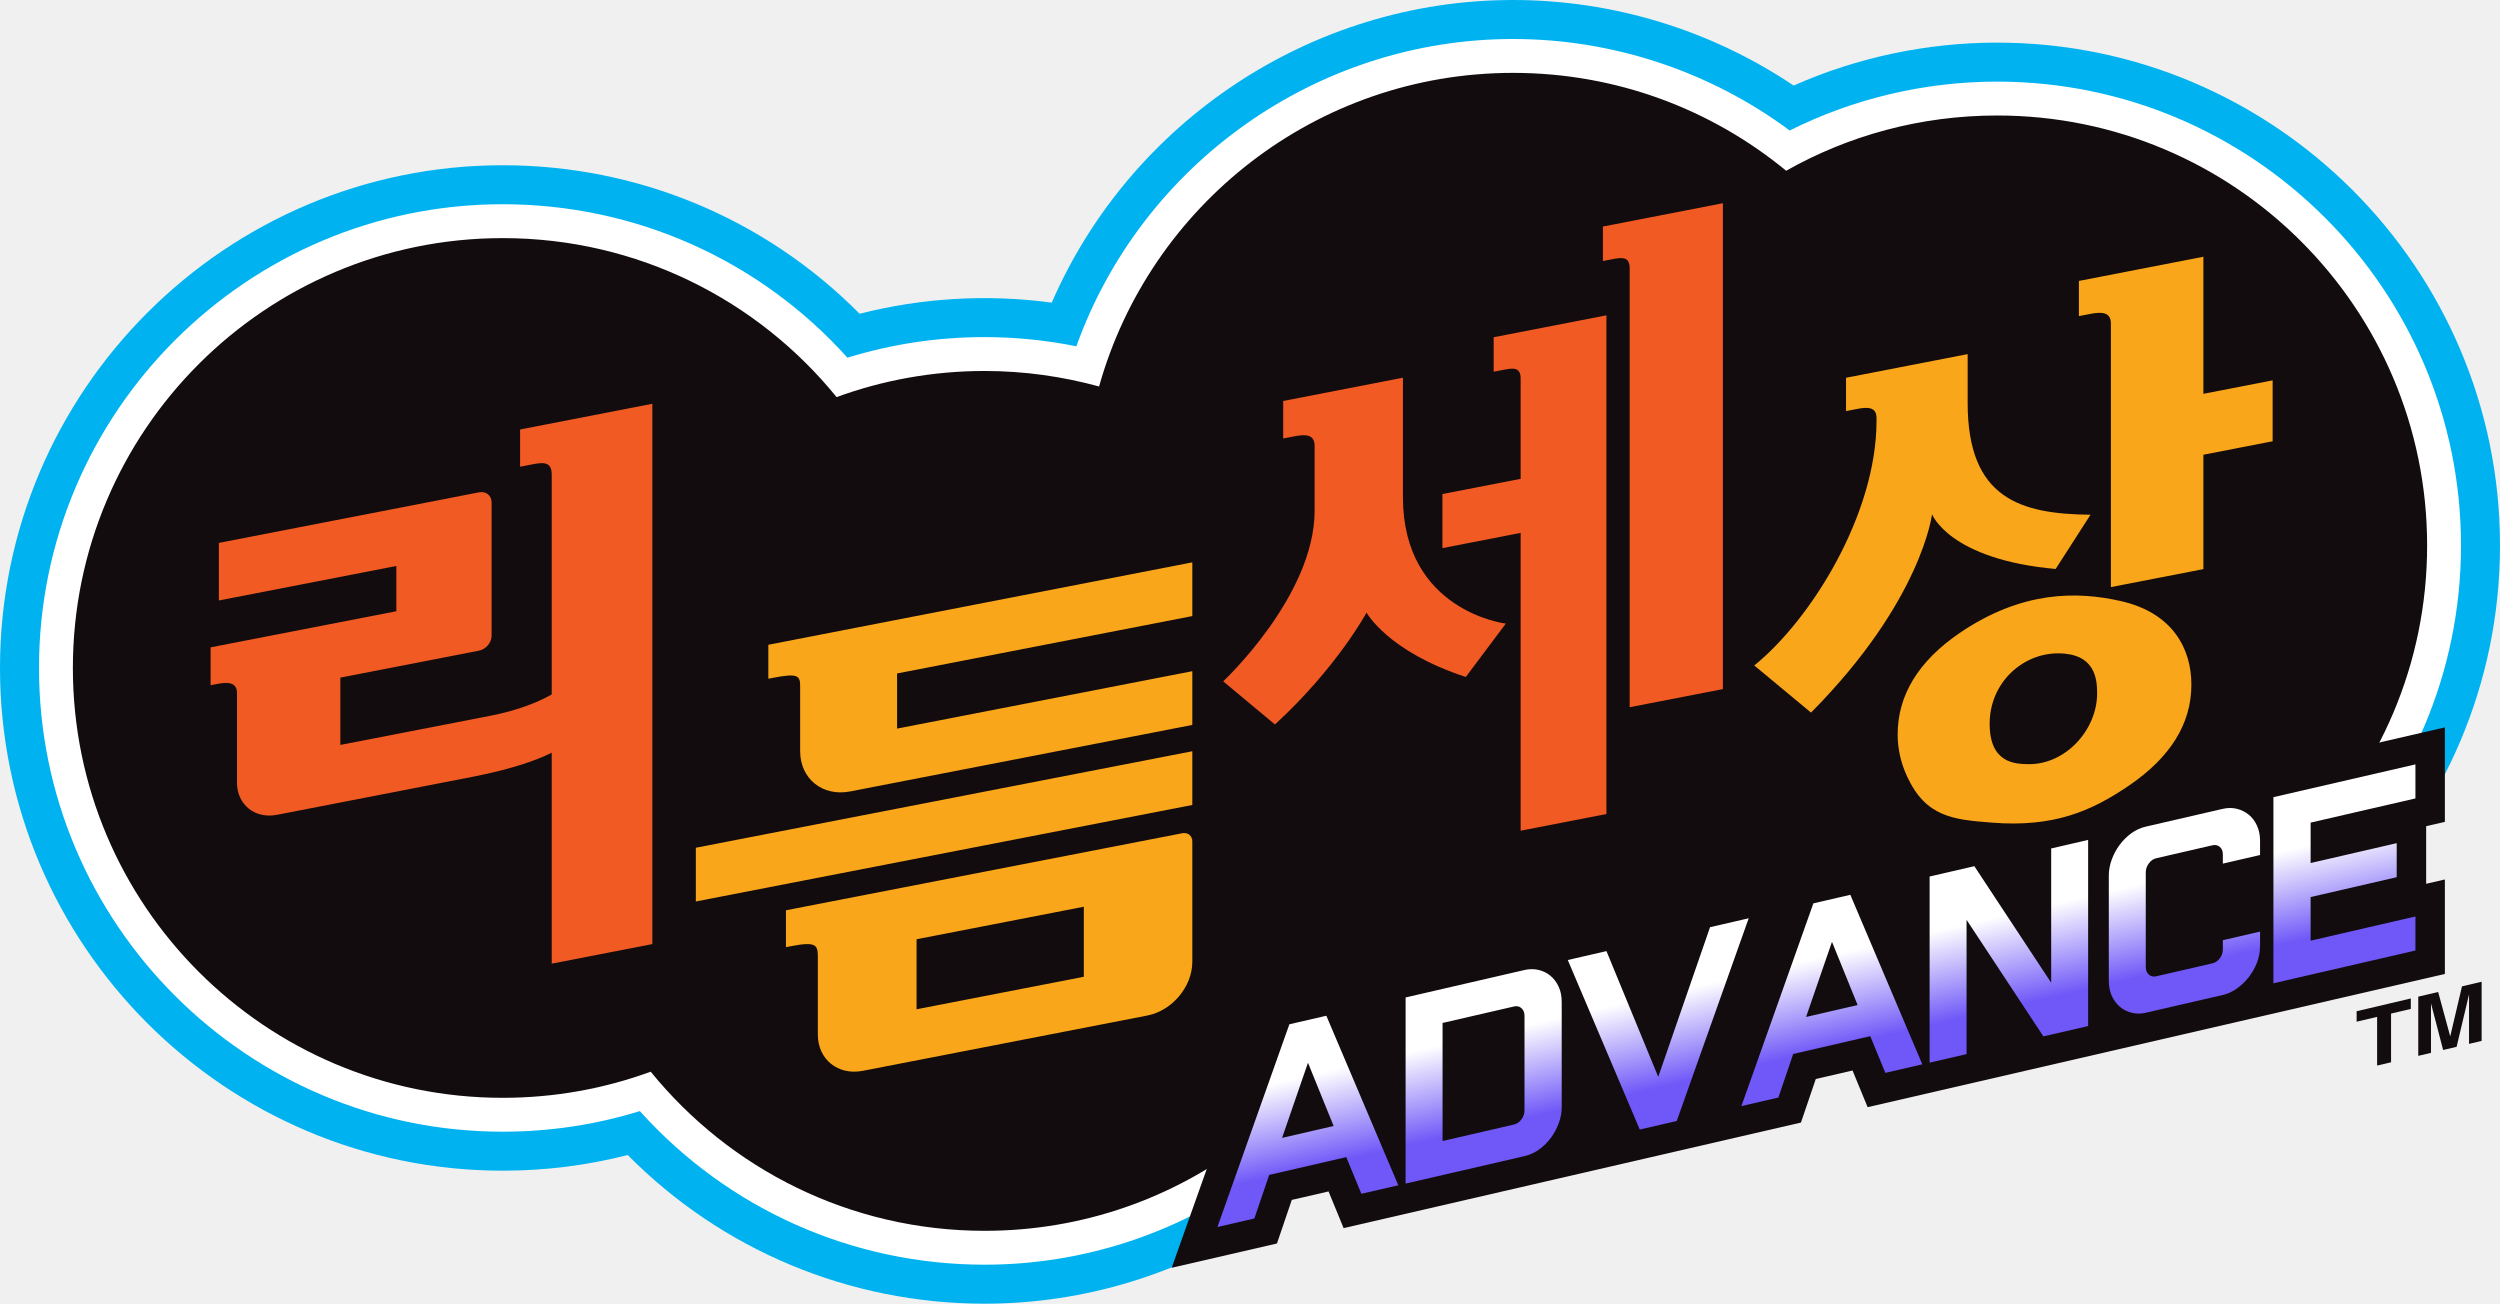
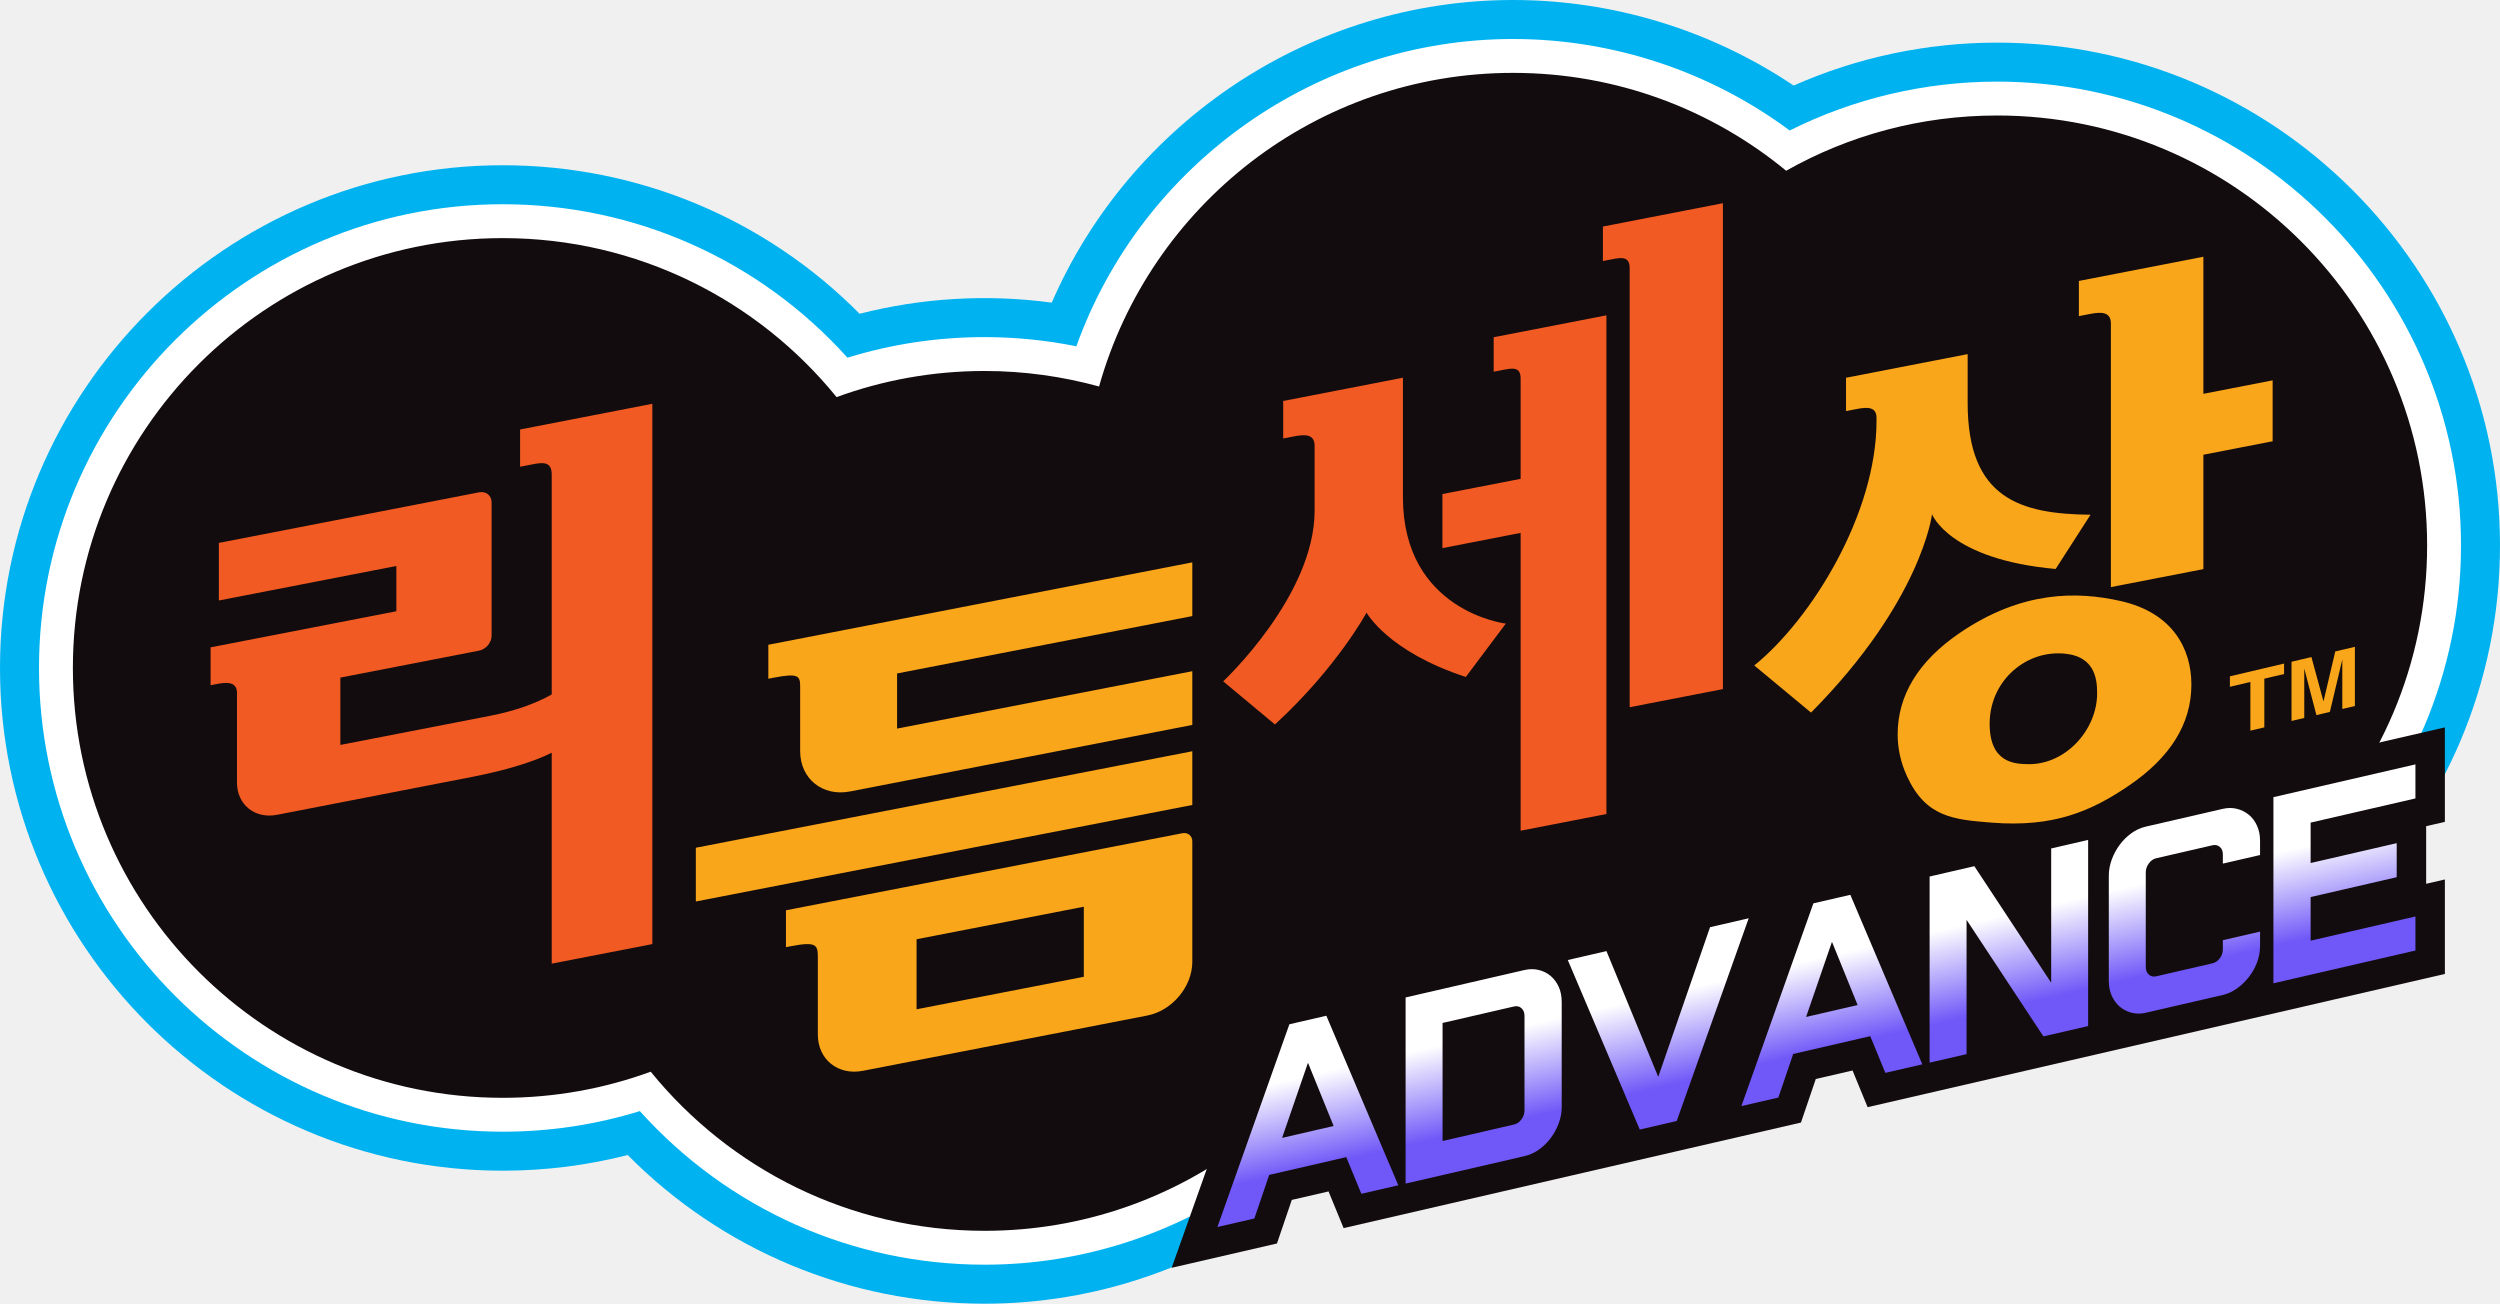
- <svg xmlns="http://www.w3.org/2000/svg" version="1.1" id="svg2" width="666.667" height="347.649" viewBox="0 0 666.667 347.649">
-   <defs id="defs6">
-     <clipPath clipPathUnits="userSpaceOnUse" id="clipPath16">
-       <path d="M 0,260.737 H 500 V 0 H 0 Z" id="path14" />
+ <svg xmlns="http://www.w3.org/2000/svg" version="1.1" id="svg1" width="666.667" height="347.649" viewBox="0 0 666.667 347.649">
+   <defs id="defs1">
+     <clipPath clipPathUnits="userSpaceOnUse" id="clipPath2">
+       <path d="M 0,260.737 H 500 V 0 H 0 Z" transform="translate(-399.4307,-252.2119)" id="path2" />
    </clipPath>
-     <linearGradient x1="0" y1="0" x2="1" y2="0" gradientUnits="userSpaceOnUse" gradientTransform="matrix(8.162916,-35.35748,-35.35748,-8.162916,359.2018,79.27455)" spreadMethod="pad" id="linearGradient58">
-       <stop style="stop-opacity:1;stop-color:#ffffff" offset="0" id="stop50" />
-       <stop style="stop-opacity:1;stop-color:#ffffff" offset="0.3" id="stop52" />
-       <stop style="stop-opacity:1;stop-color:#7058f8" offset="0.8" id="stop54" />
-       <stop style="stop-opacity:1;stop-color:#7058f8" offset="1" id="stop56" />
+     <clipPath clipPathUnits="userSpaceOnUse" id="clipPath4">
+       <path d="M 0,260.737 H 500 V 0 H 0 Z" transform="translate(-399.4307,-244.4126)" id="path4" />
+     </clipPath>
+     <clipPath clipPathUnits="userSpaceOnUse" id="clipPath6">
+       <path d="M 0,260.737 H 500 V 0 H 0 Z" transform="translate(-399.4307,-237.6377)" id="path6" />
+     </clipPath>
+     <clipPath clipPathUnits="userSpaceOnUse" id="clipPath8">
+       <path d="M 0,260.737 H 500 V 0 H 0 Z" transform="translate(-360.3232,-102.6787)" id="path8" />
+     </clipPath>
+     <clipPath clipPathUnits="userSpaceOnUse" id="clipPath10">
+       <path d="M 0,260.737 H 500 V 0 H 0 Z" transform="translate(-488.9756,-96.3662)" id="path10" />
+     </clipPath>
+     <linearGradient x1="0" y1="0" x2="1" y2="0" gradientUnits="userSpaceOnUse" gradientTransform="matrix(8.162916,-35.35748,-35.35748,-8.162916,359.2018,79.27455)" spreadMethod="pad" id="linearGradient13">
+       <stop style="stop-opacity:1;stop-color:#ffffff" offset="0" id="stop10" />
+       <stop style="stop-opacity:1;stop-color:#ffffff" offset="0.3" id="stop11" />
+       <stop style="stop-opacity:1;stop-color:#7058f8" offset="0.8" id="stop12" />
+       <stop style="stop-opacity:1;stop-color:#7058f8" offset="1" id="stop13" />
    </linearGradient>
-     <clipPath clipPathUnits="userSpaceOnUse" id="clipPath68">
-       <path d="M 0,260.737 H 500 V 0 H 0 Z" id="path66" />
+     <clipPath clipPathUnits="userSpaceOnUse" id="clipPath15">
+       <path d="M 0,260.737 H 500 V 0 H 0 Z" transform="translate(-386.4053,-157.8916)" id="path15" />
+     </clipPath>
+     <clipPath clipPathUnits="userSpaceOnUse" id="clipPath17">
+       <path d="M 0,260.737 H 500 V 0 H 0 Z" transform="translate(-320.582,-215.4287)" id="path17" />
+     </clipPath>
+     <clipPath clipPathUnits="userSpaceOnUse" id="clipPath19">
+       <path d="M 0,260.737 H 500 V 0 H 0 Z" transform="translate(-179.416,-126.0449)" id="path19" />
+     </clipPath>
+     <clipPath clipPathUnits="userSpaceOnUse" id="clipPath21">
+       <path d="M 0,260.737 H 500 V 0 H 0 Z" transform="translate(-104.02,-174.8408)" id="path21" />
+     </clipPath>
+     <clipPath clipPathUnits="userSpaceOnUse" id="clipPath23">
+       <path d="M 0,260.737 H 500 V 0 H 0 Z" transform="translate(-468.4619,-118.9414)" id="path23" />
    </clipPath>
  </defs>
-   <g id="g8" transform="matrix(1.333333,0,0,-1.333333,0,347.6493)">
-     <g id="g10">
-       <g id="g12" clip-path="url(#clipPath16)">
-         <g id="g18" transform="translate(399.4307,252.2119)">
-           <path d="M 0,0 C -14.063,0 -27.961,-2.948 -40.705,-8.585 -57.21,2.503 -76.803,8.525 -96.82,8.525 c -40.297,0 -76.507,-24.31 -92.263,-60.527 -12.904,1.742 -25.998,0.953 -38.427,-2.227 -18.808,18.989 -44.311,29.706 -71.376,29.706 -55.441,0 -100.545,-45.104 -100.545,-100.545 0,-55.441 45.104,-100.545 100.545,-100.545 8.491,0 16.863,1.051 24.996,3.132 18.823,-19.006 44.334,-29.731 71.4,-29.731 40.297,0 76.507,24.311 92.261,60.527 18.449,-2.491 37.332,0.247 54.138,7.68 16.506,-11.089 36.1,-17.11 56.115,-17.11 55.441,0 100.545,45.104 100.545,100.545 C 100.569,-45.115 55.454,0 0,0" style="fill:#00b3f0;fill-opacity:1;fill-rule:nonzero;stroke:none" id="path20" />
-         </g>
-         <g id="g22" transform="translate(399.4307,244.4126)">
-           <path d="M 0,0 C -14.443,0 -28.694,-3.369 -41.494,-9.776 -57.42,2.056 -76.892,8.525 -96.82,8.525 c -39.225,0 -74.249,-24.966 -87.339,-61.46 -6.064,1.221 -12.215,1.838 -18.356,1.838 -9.363,0 -18.567,-1.384 -27.424,-4.12 -17.59,19.565 -42.457,30.694 -68.947,30.694 -51.14,0 -92.745,-41.606 -92.745,-92.746 0,-51.14 41.605,-92.745 92.745,-92.745 9.364,0 18.568,1.384 27.425,4.119 17.606,-19.581 42.482,-30.718 68.971,-30.718 39.224,0 74.249,24.965 87.338,61.459 6.064,-1.221 12.214,-1.837 18.356,-1.837 14.444,0 28.693,3.368 41.494,9.776 15.928,-11.832 35.399,-18.301 55.326,-18.301 51.14,0 92.746,41.605 92.746,92.745 C 92.77,-41.617 51.153,0 0,0" style="fill:#ffffff;fill-opacity:1;fill-rule:nonzero;stroke:none" id="path24" />
-         </g>
-         <g id="g26" transform="translate(399.4302,237.6378)">
-           <path d="M 0,0 C -15.324,0 -29.724,-4 -42.198,-11.049 -57.047,1.175 -76.071,8.525 -96.82,8.525 c -39.423,0 -72.647,-26.549 -82.796,-62.722 -7.3,2 -14.974,3.1 -22.899,3.1 -10.399,0 -20.374,-1.85 -29.598,-5.225 -15.75,19.399 -39.823,31.798 -66.772,31.798 -47.473,0 -85.971,-38.498 -85.971,-85.97 0,-47.473 38.498,-85.971 85.971,-85.971 10.399,0 20.374,1.85 29.598,5.225 15.775,-19.424 39.823,-31.824 66.797,-31.824 39.423,0 72.646,26.549 82.796,62.722 7.3,-2 14.974,-3.1 22.899,-3.1 15.324,0 29.723,4 42.198,11.05 14.849,-12.225 33.873,-19.574 54.622,-19.574 47.473,0 85.971,38.498 85.971,85.97 C 85.996,-38.523 47.498,0 0,0" style="fill:#130c0e;fill-opacity:1;fill-rule:nonzero;stroke:none" id="path28" />
-         </g>
-         <g id="g30" transform="translate(360.3228,102.6786)">
-           <path d="m 0,0 -105.379,-24.329 8.344,-36.144 105.38,24.329 z" style="fill:#130c0e;fill-opacity:1;fill-rule:nonzero;stroke:none" id="path32" />
-         </g>
-         <g id="g34" transform="translate(488.9755,96.3661)">
-           <path d="m 0,0 v 18.896 l -235.57,-54.368 -19.07,-53.715 21.056,4.86 2.967,8.714 7.35,1.697 3.015,-7.335 91.468,21.111 2.967,8.714 7.35,1.697 3.015,-7.334 L 0,-30.418 v 18.896 l -3.745,-0.864 v 11.522 z" style="fill:#130c0e;fill-opacity:1;fill-rule:nonzero;stroke:none" id="path36" />
-         </g>
-       </g>
-     </g>
-     <g id="g38">
-       <g id="g40">
-         <g id="g46">
-           <g id="g48">
-             <path d="M 454.685,101.304 V 64.079 l 28.401,6.555 v 6.807 l -20.96,-4.838 v 8.721 l 17.215,3.974 v 6.806 l -17.215,-3.973 v 8.083 l 20.96,4.837 v 6.808 z M 444.57,98.969 429.154,95.411 c -1.038,-0.24 -2.002,-0.683 -2.893,-1.332 v 0 c -0.893,-0.65 -1.671,-1.423 -2.335,-2.32 v 0 c -0.665,-0.899 -1.192,-1.88 -1.58,-2.944 v 0 c -0.389,-1.066 -0.584,-2.13 -0.584,-3.193 v 0 -21.059 c 0,-1.135 0.202,-2.143 0.608,-3.024 v 0 c 0.405,-0.882 0.949,-1.607 1.629,-2.176 v 0 c 0.68,-0.57 1.466,-0.965 2.359,-1.184 v 0 c 0.891,-0.22 1.823,-0.217 2.796,0.007 v 0 l 15.416,3.559 c 0.972,0.224 1.904,0.651 2.797,1.283 v 0 c 0.891,0.631 1.684,1.39 2.382,2.278 v 0 c 0.696,0.887 1.248,1.865 1.653,2.934 v 0 c 0.405,1.068 0.609,2.17 0.609,3.305 v 0 2.872 l -7.441,-1.718 v -1.861 c 0,-0.638 -0.203,-1.226 -0.608,-1.762 v 0 c -0.406,-0.538 -0.899,-0.873 -1.483,-1.007 v 0 l -11.234,-2.593 c -0.583,-0.135 -1.078,-0.019 -1.483,0.349 v 0 c -0.406,0.366 -0.608,0.87 -0.608,1.508 v 0 18.931 c 0,0.639 0.202,1.235 0.608,1.789 v 0 c 0.405,0.554 0.9,0.899 1.483,1.034 v 0 l 11.234,2.592 c 0.584,0.135 1.077,0.027 1.483,-0.322 v 0 c 0.405,-0.35 0.608,-0.843 0.608,-1.481 v 0 -1.861 l 7.441,1.717 v 2.871 c 0,1.099 -0.204,2.098 -0.609,2.998 v 0 c -0.405,0.898 -0.957,1.631 -1.653,2.197 v 0 c -0.698,0.565 -1.491,0.959 -2.382,1.179 v 0 c -0.442,0.108 -0.893,0.162 -1.353,0.162 v 0 c -0.471,0 -0.952,-0.056 -1.444,-0.17 M 410.236,91.045 V 64.19 l -15.367,23.309 -8.948,-2.066 V 48.208 l 7.392,1.707 V 76.77 l 15.367,-23.309 8.948,2.065 v 37.225 z m -47.56,-10.977 -14.396,-40.546 7.393,1.705 2.966,8.715 15.416,3.558 3.015,-7.335 7.392,1.707 -14.395,33.903 z m 3.695,-7.761 0.049,0.011 5.106,-12.595 -10.309,-2.379 z m -24.364,2.992 -10.358,-29.937 -10.359,25.155 -7.732,-1.784 14.395,-33.903 7.391,1.706 14.395,40.547 z M 304.902,66.735 281.121,61.247 V 24.022 l 23.781,5.488 c 1.037,0.239 2.01,0.685 2.918,1.338 v 0 c 0.907,0.652 1.694,1.428 2.358,2.326 v 0 c 0.664,0.897 1.191,1.878 1.58,2.944 v 0 c 0.39,1.065 0.584,2.128 0.584,3.192 v 0 21.059 c 0,1.134 -0.203,2.141 -0.608,3.023 v 0 c -0.405,0.881 -0.948,1.608 -1.629,2.178 v 0 c -0.681,0.568 -1.475,0.962 -2.382,1.178 v 0 c -0.446,0.105 -0.899,0.158 -1.359,0.158 v 0 c -0.479,0 -0.967,-0.057 -1.462,-0.171 m -16.389,-10.589 14.297,3.299 c 0.585,0.135 1.078,0.018 1.484,-0.348 v 0 c 0.405,-0.368 0.608,-0.871 0.608,-1.509 v 0 -18.931 c 0,-0.638 -0.203,-1.235 -0.608,-1.789 v 0 c -0.406,-0.555 -0.899,-0.899 -1.484,-1.034 v 0 l -14.297,-3.3 z m -30.638,-0.264 -14.394,-40.548 7.391,1.707 2.967,8.714 15.416,3.558 3.016,-7.334 7.391,1.705 -14.394,33.903 z m 3.697,-7.763 0.048,0.012 5.107,-12.595 -10.311,-2.379 z" style="fill:url(#linearGradient58);stroke:none" id="path60" />
-           </g>
-         </g>
-       </g>
-     </g>
-     <g id="g62">
-       <g id="g64" clip-path="url(#clipPath68)">
-         <g id="g70" transform="translate(386.4058,157.8918)">
-           <path d="m 0,0 c 0,0 -2.031,-17.313 -24.199,-39.673 l -11.349,9.425 c 11.358,9.198 24.449,30.217 24.449,48.947 v 0.529 c 0,2.25 -1.741,2.247 -3.909,1.826 l -2.191,-0.426 v 6.667 L 7.125,32.023 V 22.241 C 7.125,3.113 17.677,0.037 31.698,-0.1 L 24.724,-10.949 C 3.418,-9.038 0,0 0,0 M 68.122,26.774 V 14.591 l -13.85,-2.692 v -22.877 l -18.499,-3.596 v 52.713 c 0,2.373 -1.949,2.349 -4.169,1.918 l -2.23,-0.434 v 7.035 l 24.898,4.839 V 24.082 Z M 19.199,-49.987 c -2.525,0.05 -7.675,0.151 -7.675,8.069 0,8.206 6.552,14.092 13.675,14.092 7.311,0.001 7.824,-4.953 7.824,-7.969 0,-7.392 -6.371,-14.339 -13.824,-14.192 m 18.499,32.631 c -8.585,1.935 -19.637,2.139 -32.173,-6.399 -8.243,-5.614 -12.4,-12.452 -12.4,-20.289 0.001,-2.823 0.62,-5.625 1.85,-8.319 3.777,-8.271 9.37,-8.715 16.974,-9.318 12.426,-0.987 19.899,2.301 27.349,7.349 8.325,5.647 12.574,12.386 12.574,20.263 0,7.032 -3.609,14.333 -14.174,16.713" style="fill:#faa61a;fill-opacity:1;fill-rule:nonzero;stroke:none" id="path72" />
-         </g>
-         <g id="g74" transform="translate(320.5816,215.4287)">
-           <path d="m 0,0 v -6.897 l 1.855,0.361 c 1.846,0.359 3.497,0.603 3.497,-1.77 v -87.829 l 18.649,3.625 V 4.665 Z m -21.846,-22.139 v -6.896 l 1.854,0.36 c 1.847,0.359 3.538,0.688 3.538,-1.686 v -20.098 l -15.642,-3.04 v -10.813 l 15.642,3.041 v -59.559 l 17.156,3.335 v 99.739 z m 2.425,-57.272 -8,-10.674 c -15.628,5.101 -19.849,12.874 -19.849,12.874 0,0 -5.918,-10.998 -18.324,-22.374 l -10.35,8.625 c 0,0 18.285,17.072 18.285,34.125 v 12.98 c 0,2.374 -1.939,2.312 -4.107,1.891 l -2.178,-0.424 v 7.5 l 23.949,4.655 v -23.879 c 0,-22.864 20.574,-25.299 20.574,-25.299" style="fill:#f15a22;fill-opacity:1;fill-rule:nonzero;stroke:none" id="path76" />
-         </g>
-         <g id="g78" transform="translate(179.4161,126.0451)">
-           <path d="M 0,0 V -11.027 L 59.047,0.451 V -10.294 L -9.384,-23.596 c -5.523,-1.073 -10,2.534 -10,8.057 v 12.801 c 0,2.215 -0.204,2.884 -5.383,1.877 l -0.982,-0.191 V 5.74 L 59.047,22.222 V 11.478 Z m 59.047,-15.557 v -10.745 l -99.295,-19.301 v 10.745 z M 37.348,-60.663 3.9,-67.164 v 14.009 l 33.448,6.502 z m 19.699,28.709 -79.271,-15.409 v -7.377 l 0.983,0.191 c 5.188,1.009 5.392,0.195 5.392,-2.235 v -15.438 c 0,-4.971 4.029,-8.217 9,-7.251 l 56.896,11.06 c 4.971,0.966 9,5.779 9,10.749 v 24.098 c 0,1.105 -0.895,1.826 -2,1.612" style="fill:#faa61a;fill-opacity:1;fill-rule:nonzero;stroke:none" id="path80" />
-         </g>
-         <g id="g82" transform="translate(104.02,174.8409)">
-           <path d="m 0,0 v -7.45 l 2.176,0.423 C 4.342,-6.606 6.325,-6.22 6.325,-9 v -43.997 c -3.2,-1.8 -7.298,-3.293 -12.35,-4.275 l -29.923,-5.817 v 13.466 l 27.748,5.394 c 1.381,0.269 2.5,1.605 2.5,2.986 v 26.662 c 0,1.381 -1.119,2.282 -2.5,2.014 l -52.047,-10.117 v -11.514 l 35.498,6.9 v -9.054 l -37.148,-7.221 v -7.575 l 0.877,0.171 c 1.771,0.344 4.398,0.855 4.398,-1.72 v -17.925 c 0,-4.418 3.581,-7.303 8,-6.444 l 39.072,7.594 c 7.33,1.425 12.65,3.2 15.875,4.825 v -42.185 l 20.124,3.912 V 5.141 Z" style="fill:#f15a22;fill-opacity:1;fill-rule:nonzero;stroke:none" id="path84" />
-         </g>
-         <g id="g86" transform="translate(493.8089,51.9607)">
-           <path d="M 0,0 V 9.889 L -2.487,-0.587 -5.182,-1.222 -7.61,8.095 v -9.889 l -2.546,-0.601 V 9.444 l 3.978,0.938 2.399,-8.825 0.029,0.007 2.34,9.942 3.927,0.926 V 0.594 Z M -18.386,-4.336 V 5.403 L -22.483,4.437 V 6.53 l 10.836,2.555 V 6.992 l -3.949,-0.931 v -9.739 z" style="fill:#130c0e;fill-opacity:1;fill-rule:nonzero;stroke:none" id="path88" />
-         </g>
-       </g>
-     </g>
+   <g id="layer-MC0">
+     <path id="path1" d="M 0,0 C -14.063,0 -27.961,-2.948 -40.705,-8.585 -57.21,2.503 -76.803,8.525 -96.82,8.525 c -40.297,0 -76.507,-24.31 -92.263,-60.527 -12.904,1.742 -25.998,0.953 -38.427,-2.227 -18.808,18.989 -44.311,29.706 -71.376,29.706 -55.441,0 -100.545,-45.104 -100.545,-100.545 0,-55.441 45.104,-100.545 100.545,-100.545 8.491,0 16.863,1.051 24.996,3.132 18.823,-19.006 44.334,-29.731 71.4,-29.731 40.297,0 76.507,24.311 92.261,60.527 18.449,-2.491 37.332,0.247 54.138,7.68 16.506,-11.089 36.1,-17.11 56.115,-17.11 55.441,0 100.545,45.104 100.545,100.545 C 100.569,-45.115 55.454,0 0,0" style="fill:#00b3f0;fill-opacity:1;fill-rule:nonzero;stroke:none" transform="matrix(1.333333,0,0,-1.333333,532.5743,11.3668)" clip-path="url(#clipPath2)" />
+     <path id="path3" d="M 0,0 C -14.443,0 -28.694,-3.369 -41.494,-9.776 -57.42,2.056 -76.892,8.525 -96.82,8.525 c -39.225,0 -74.249,-24.966 -87.339,-61.46 -6.064,1.221 -12.215,1.838 -18.356,1.838 -9.363,0 -18.567,-1.384 -27.424,-4.12 -17.59,19.565 -42.457,30.694 -68.947,30.694 -51.14,0 -92.745,-41.606 -92.745,-92.746 0,-51.14 41.605,-92.745 92.745,-92.745 9.364,0 18.568,1.384 27.425,4.119 17.606,-19.581 42.482,-30.718 68.971,-30.718 39.224,0 74.249,24.965 87.338,61.459 6.064,-1.221 12.214,-1.837 18.356,-1.837 14.444,0 28.693,3.368 41.494,9.776 15.928,-11.832 35.399,-18.301 55.326,-18.301 51.14,0 92.746,41.605 92.746,92.745 C 92.77,-41.617 51.153,0 0,0" style="fill:#ffffff;fill-opacity:1;fill-rule:nonzero;stroke:none" transform="matrix(1.333333,0,0,-1.333333,532.5743,21.76587)" clip-path="url(#clipPath4)" />
+     <path id="path5" d="M 0,0 C -15.325,0 -29.724,-4 -42.198,-11.049 -57.048,1.175 -76.071,8.525 -96.82,8.525 c -39.424,0 -72.647,-26.549 -82.797,-62.722 -7.299,2 -14.974,3.1 -22.898,3.1 -10.4,0 -20.374,-1.85 -29.599,-5.225 -15.749,19.399 -39.823,31.799 -66.772,31.799 -47.472,0 -85.97,-38.499 -85.97,-85.971 0,-47.473 38.498,-85.971 85.97,-85.971 10.4,0 20.374,1.85 29.599,5.225 15.774,-19.424 39.823,-31.823 66.797,-31.823 39.423,0 72.646,26.548 82.796,62.721 7.299,-2 14.973,-3.099 22.898,-3.099 15.324,0 29.724,3.999 42.198,11.048 14.85,-12.223 33.873,-19.574 54.622,-19.574 47.473,0 85.971,38.499 85.971,85.971 C 85.995,-38.523 47.497,0 0,0" style="fill:#130c0e;fill-opacity:1;fill-rule:nonzero;stroke:none" transform="matrix(1.333333,0,0,-1.333333,532.5743,30.79907)" clip-path="url(#clipPath6)" />
+     <path id="path7" d="m 0,0 -105.38,-24.329 8.345,-36.145 105.379,24.329 z" style="fill:#130c0e;fill-opacity:1;fill-rule:nonzero;stroke:none" transform="matrix(1.333333,0,0,-1.333333,480.4309,210.7444)" clip-path="url(#clipPath8)" />
+     <path id="path9" d="m 0,0 v 18.896 l -235.57,-54.368 -19.07,-53.715 21.056,4.86 2.967,8.715 7.349,1.696 3.016,-7.335 91.468,21.11 2.967,8.715 7.35,1.697 3.015,-7.334 L 0,-30.418 v 18.896 l -3.745,-0.864 v 11.522 z" style="fill:#130c0e;fill-opacity:1;fill-rule:nonzero;stroke:none" transform="matrix(1.333333,0,0,-1.333333,651.9675,219.1611)" clip-path="url(#clipPath10)" />
+     <path id="path13" d="M 454.685,101.304 V 64.079 l 28.401,6.555 v 6.807 l -20.96,-4.839 v 8.722 l 17.215,3.973 v 6.807 l -17.215,-3.973 v 8.083 l 20.96,4.838 v 6.807 z M 444.57,98.969 429.154,95.411 c -1.038,-0.239 -2.002,-0.683 -2.893,-1.332 v 0 c -0.893,-0.65 -1.672,-1.423 -2.335,-2.32 v 0 c -0.665,-0.899 -1.192,-1.88 -1.58,-2.944 v 0 c -0.39,-1.066 -0.584,-2.13 -0.584,-3.193 v 0 -21.059 c 0,-1.135 0.202,-2.142 0.608,-3.023 v 0 c 0.404,-0.883 0.949,-1.607 1.629,-2.177 v 0 c 0.68,-0.57 1.467,-0.965 2.358,-1.184 v 0 c 0.892,-0.22 1.824,-0.217 2.797,0.008 v 0 l 15.416,3.558 c 0.973,0.224 1.905,0.651 2.797,1.282 v 0 c 0.891,0.632 1.684,1.391 2.382,2.279 v 0 c 0.697,0.887 1.248,1.865 1.653,2.934 v 0 c 0.405,1.069 0.609,2.169 0.609,3.305 v 0 2.871 l -7.441,-1.717 v -1.861 c 0,-0.639 -0.203,-1.226 -0.608,-1.763 v 0 c -0.405,-0.537 -0.899,-0.872 -1.483,-1.006 v 0 l -11.234,-2.593 c -0.584,-0.135 -1.078,-0.019 -1.483,0.349 v 0 c -0.405,0.366 -0.608,0.87 -0.608,1.508 v 0 18.932 c 0,0.637 0.203,1.234 0.608,1.788 v 0 c 0.405,0.555 0.899,0.899 1.483,1.034 v 0 l 11.234,2.592 c 0.584,0.135 1.078,0.027 1.483,-0.322 v 0 c 0.405,-0.35 0.608,-0.843 0.608,-1.481 v 0 -1.861 l 7.441,1.717 v 2.872 c 0,1.098 -0.204,2.098 -0.609,2.997 v 0 c -0.405,0.898 -0.956,1.631 -1.653,2.197 v 0 c -0.698,0.566 -1.491,0.959 -2.382,1.179 v 0 c -0.441,0.108 -0.891,0.162 -1.351,0.162 v 0 c -0.472,0 -0.953,-0.057 -1.446,-0.17 M 410.236,91.045 V 64.191 l -15.367,23.308 -8.948,-2.066 V 48.209 l 7.392,1.705 v 26.855 l 15.368,-23.308 8.947,2.065 v 37.225 z m -47.56,-10.977 -14.396,-40.546 7.393,1.705 2.965,8.716 15.416,3.557 3.016,-7.334 7.392,1.706 -14.395,33.902 z m 3.695,-7.761 0.049,0.011 5.106,-12.595 -10.309,-2.379 z m -24.364,2.992 -10.359,-29.938 -10.358,25.157 -7.733,-1.786 14.396,-33.902 7.391,1.706 14.395,40.547 z m -37.106,-8.565 -23.78,-5.488 V 24.022 l 23.78,5.488 c 1.038,0.239 2.01,0.684 2.918,1.338 v 0 c 0.908,0.652 1.695,1.429 2.359,2.326 v 0 c 0.664,0.897 1.191,1.878 1.581,2.944 v 0 c 0.389,1.065 0.582,2.129 0.582,3.192 v 0 21.059 c 0,1.134 -0.201,2.141 -0.606,3.023 v 0 c -0.407,0.881 -0.949,1.607 -1.629,2.178 v 0 c -0.682,0.568 -1.476,0.962 -2.383,1.178 v 0 c -0.445,0.105 -0.898,0.158 -1.358,0.158 v 0 c -0.48,0 -0.967,-0.057 -1.464,-0.172 m -16.388,-10.588 14.297,3.299 c 0.585,0.135 1.078,0.018 1.484,-0.348 v 0 c 0.405,-0.368 0.607,-0.871 0.607,-1.509 v 0 -18.932 c 0,-0.637 -0.202,-1.234 -0.607,-1.788 v 0 c -0.406,-0.556 -0.899,-0.899 -1.484,-1.034 v 0 l -14.297,-3.3 z m -30.638,-0.264 -14.394,-40.548 7.392,1.706 2.966,8.715 15.416,3.557 3.016,-7.333 7.391,1.705 -14.394,33.904 z m 3.697,-7.763 0.048,0.012 5.107,-12.595 -10.31,-2.38 z" transform="matrix(1.333333,0,0,-1.333333,0,347.6493)" style="fill:url(#linearGradient13);stroke:none" />
+     <path id="path14" d="m 0,0 c 0,0 -2.031,-17.312 -24.198,-39.673 l -11.35,9.425 c 11.359,9.198 24.449,30.217 24.449,48.947 v 0.529 c 0,2.25 -1.741,2.248 -3.909,1.826 l -2.191,-0.426 v 6.667 L 7.125,32.023 V 22.242 C 7.125,3.113 17.678,0.038 31.699,-0.1 L 24.725,-10.949 C 3.418,-9.038 0,0 0,0 M 68.122,26.774 V 14.592 l -13.85,-2.693 v -22.877 l -18.499,-3.596 v 52.713 c 0,2.374 -1.948,2.349 -4.169,1.918 l -2.23,-0.434 v 7.035 l 24.898,4.84 V 24.082 Z M 19.199,-49.987 c -2.524,0.049 -7.675,0.151 -7.675,8.069 0,8.206 6.553,14.092 13.675,14.093 7.311,10e-4 7.825,-4.953 7.825,-7.969 0,-7.393 -6.371,-14.34 -13.825,-14.193 m 18.5,32.632 c -8.586,1.934 -19.638,2.138 -32.174,-6.4 -8.243,-5.614 -12.399,-12.452 -12.399,-20.289 0,-2.823 0.619,-5.625 1.85,-8.319 3.776,-8.271 9.369,-8.714 16.973,-9.319 12.426,-0.986 19.9,2.302 27.35,7.35 8.324,5.647 12.574,12.387 12.574,20.264 0,7.032 -3.609,14.332 -14.174,16.713" style="fill:#faa61a;fill-opacity:1;fill-rule:nonzero;stroke:none" transform="matrix(1.333333,0,0,-1.333333,515.2071,137.1272)" clip-path="url(#clipPath15)" />
+     <path id="path16" d="m 0,0 v -6.896 l 1.854,0.36 c 1.847,0.359 3.498,0.603 3.498,-1.771 v -87.828 l 18.649,3.625 V 4.666 Z m -21.847,-22.139 v -6.896 l 1.855,0.36 c 1.846,0.359 3.537,0.688 3.537,-1.686 V -50.459 L -32.097,-53.5 v -10.812 l 15.642,3.041 v -59.559 l 17.157,3.335 v 99.74 z m 2.425,-57.272 -8,-10.674 c -15.628,5.101 -19.849,12.874 -19.849,12.874 0,0 -5.917,-10.998 -18.324,-22.374 l -10.349,8.625 c 0,0 18.285,17.072 18.285,34.125 v 12.981 c 0,2.373 -1.939,2.311 -4.108,1.89 l -2.177,-0.424 v 7.5 l 23.948,4.655 v -23.879 c 0,-22.865 20.574,-25.299 20.574,-25.299" style="fill:#f15a22;fill-opacity:1;fill-rule:nonzero;stroke:none" transform="matrix(1.333333,0,0,-1.333333,427.4427,60.41107)" clip-path="url(#clipPath17)" />
+     <path id="path18" d="M 0,0 V -11.026 L 59.047,0.451 V -10.294 L -9.384,-23.596 c -5.523,-1.073 -10,2.534 -10,8.057 v 12.801 c 0,2.215 -0.203,2.884 -5.383,1.878 l -0.982,-0.192 V 5.74 L 59.047,22.222 V 11.478 Z m 59.047,-15.558 v -10.744 l -99.295,-19.301 v 10.745 z M 37.348,-60.662 3.9,-67.164 v 14.01 l 33.448,6.502 z m 19.699,28.708 -79.271,-15.409 v -7.377 l 0.983,0.191 c 5.188,1.009 5.392,0.195 5.392,-2.234 v -15.439 c 0,-4.97 4.03,-8.216 9,-7.251 l 56.896,11.06 c 4.971,0.967 9,5.779 9,10.75 v 24.098 c 0,1.104 -0.895,1.826 -2,1.611" style="fill:#faa61a;fill-opacity:1;fill-rule:nonzero;stroke:none" transform="matrix(1.333333,0,0,-1.333333,239.2213,179.5895)" clip-path="url(#clipPath19)" />
+     <path id="path20" d="m 0,0 v -7.45 l 2.176,0.424 C 4.341,-6.605 6.325,-6.22 6.325,-9 v -43.997 c -3.2,-1.8 -7.298,-3.293 -12.35,-4.275 l -29.923,-5.817 v 13.467 l 27.748,5.393 c 1.381,0.269 2.5,1.605 2.5,2.986 v 26.662 c 0,1.381 -1.119,2.282 -2.5,2.014 l -52.047,-10.117 v -11.514 l 35.498,6.9 v -9.054 l -37.148,-7.221 v -7.574 l 0.877,0.17 c 1.771,0.344 4.398,0.855 4.398,-1.72 v -17.924 c 0,-4.419 3.581,-7.304 8,-6.445 l 39.072,7.594 c 7.33,1.425 12.65,3.201 15.875,4.826 v -42.185 l 20.124,3.911 V 5.141 Z" style="fill:#f15a22;fill-opacity:1;fill-rule:nonzero;stroke:none" transform="matrix(1.333333,0,0,-1.333333,138.6933,114.5283)" clip-path="url(#clipPath21)" />
+     <path id="path22" d="M 0,0 V 9.89 L -2.487,-0.586 -5.182,-1.222 -7.61,8.095 v -9.889 l -2.546,-0.601 V 9.443 l 3.978,0.939 2.399,-8.824 0.029,0.006 2.34,9.942 3.927,0.926 V 0.594 Z M -18.387,-4.335 V 5.403 L -22.483,4.437 V 6.53 l 10.836,2.555 V 6.992 l -3.95,-0.93 v -9.74 z" style="fill:#faa61a;fill-opacity:1;fill-rule:nonzero;stroke:none" transform="matrix(1.333333,0,0,-1.333333,624.6159,189.0608)" clip-path="url(#clipPath23)" />
  </g>
</svg>
